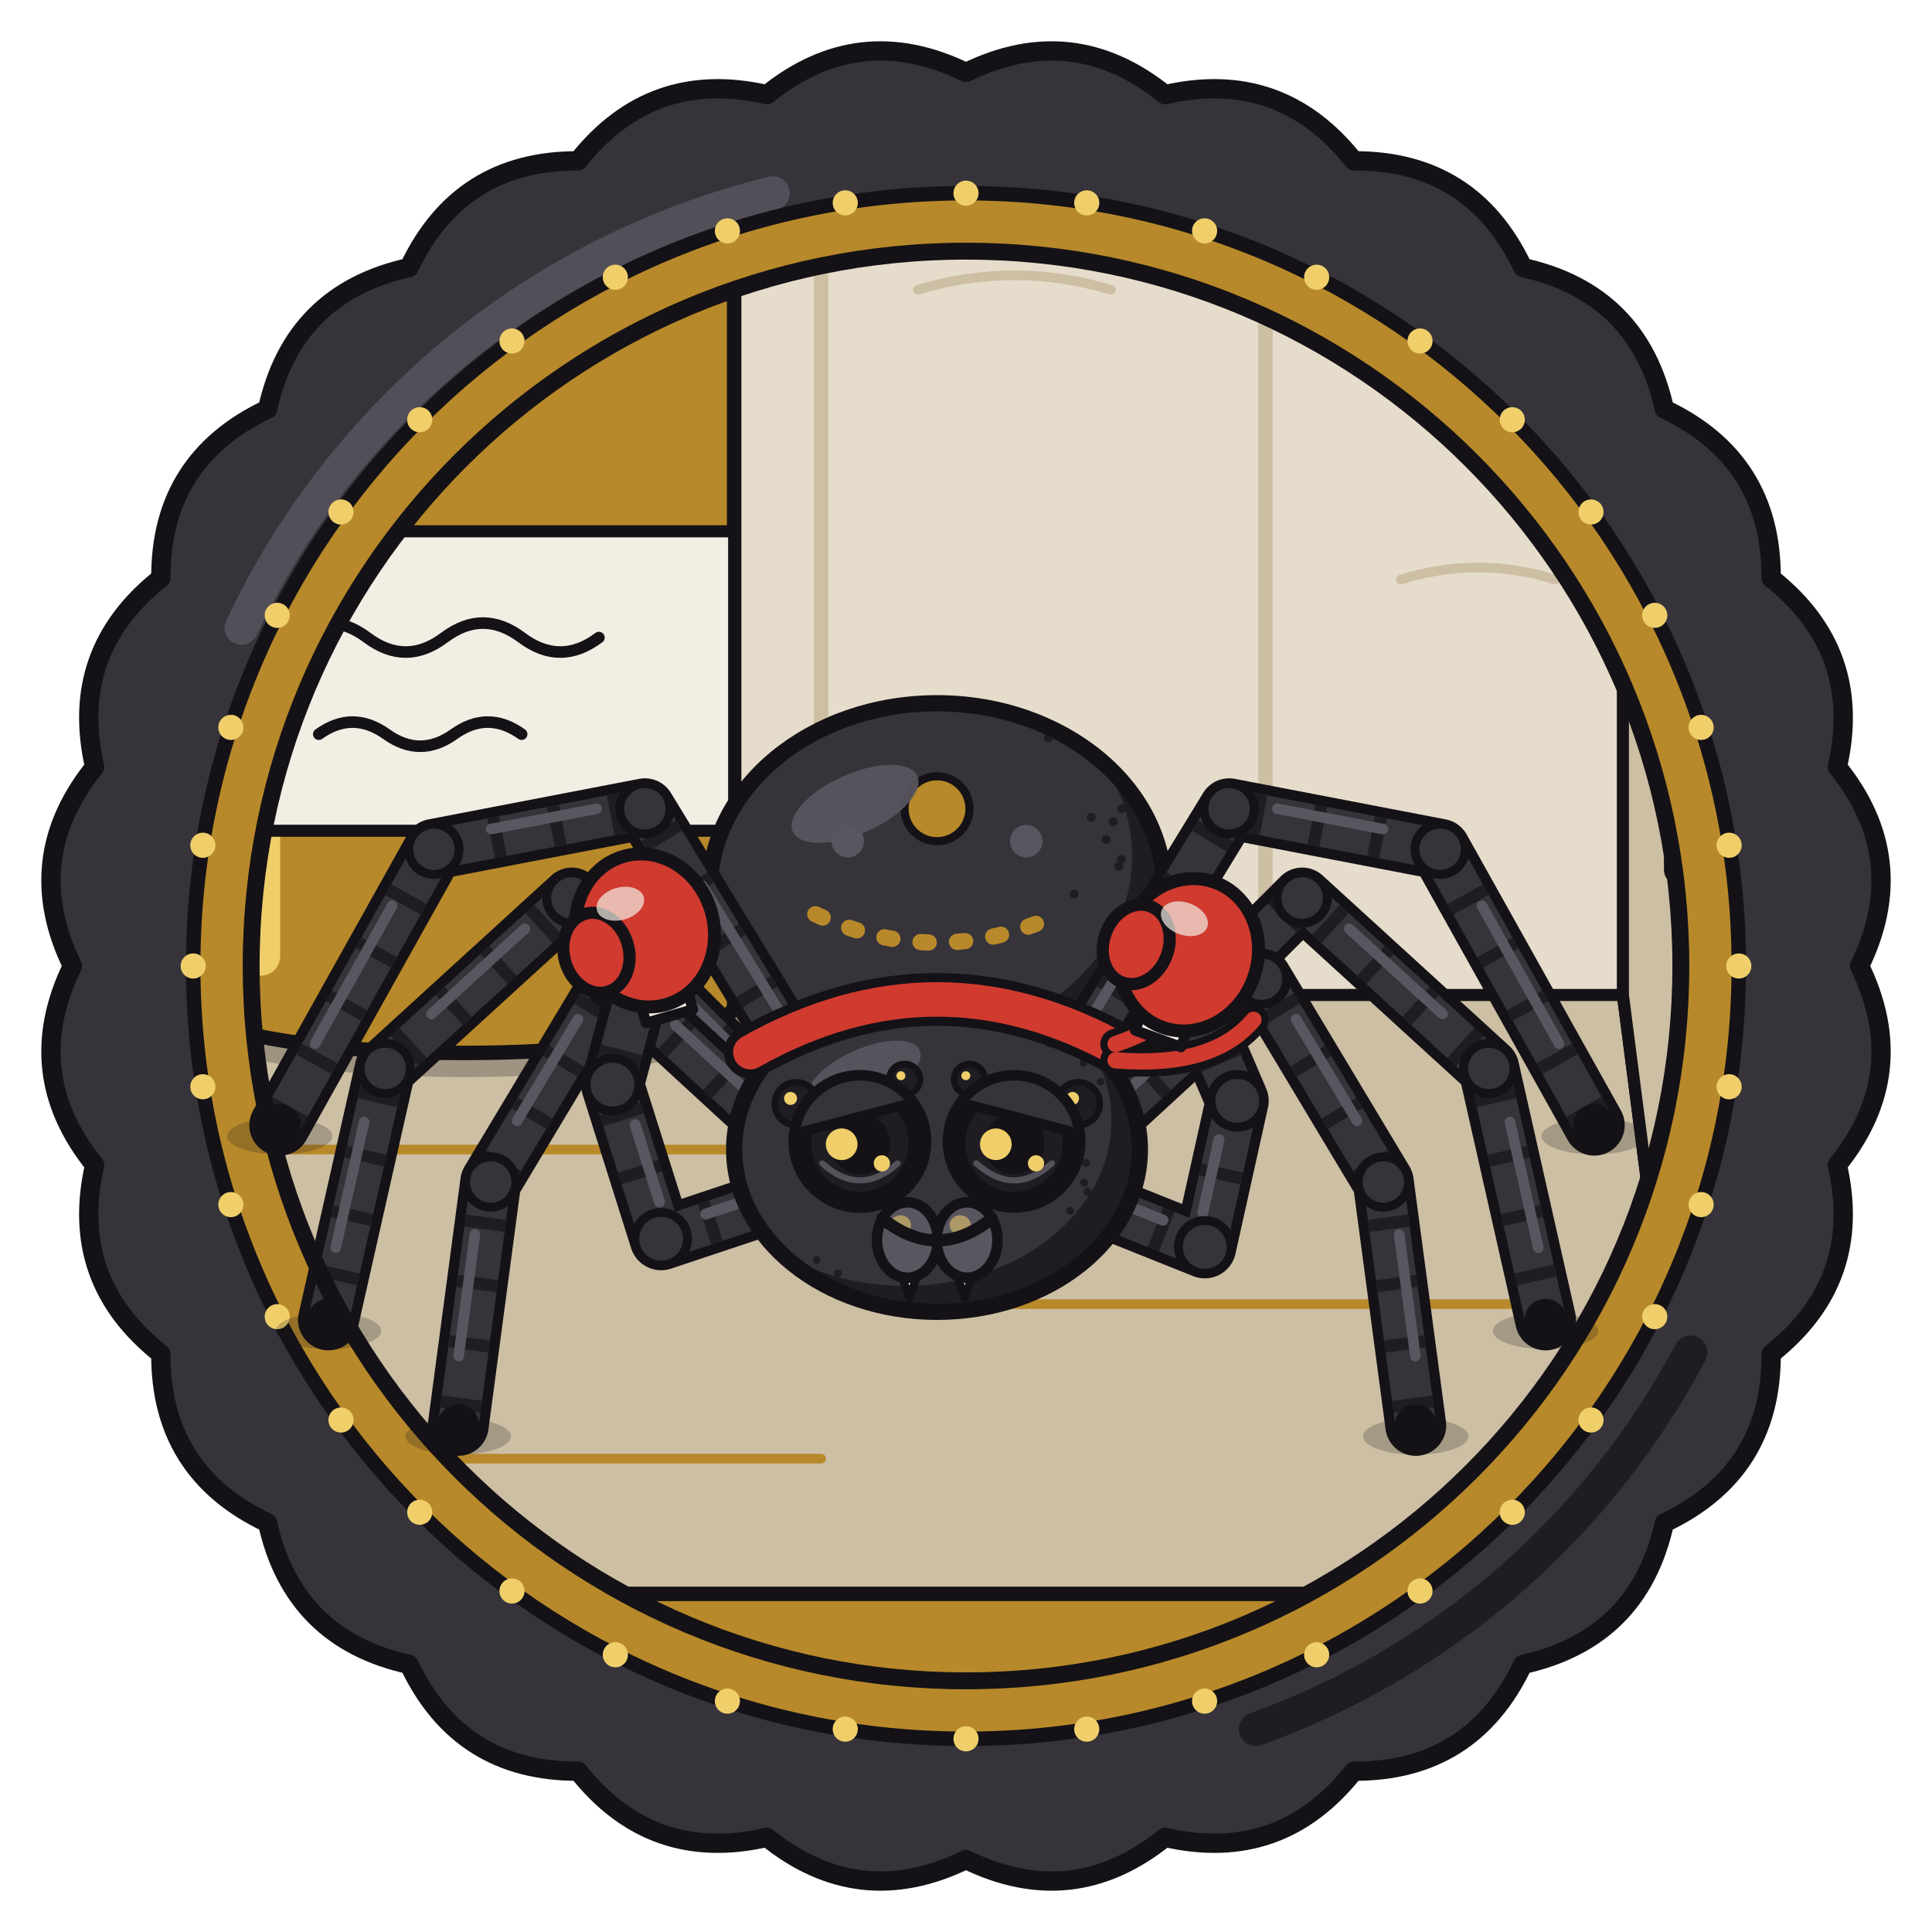
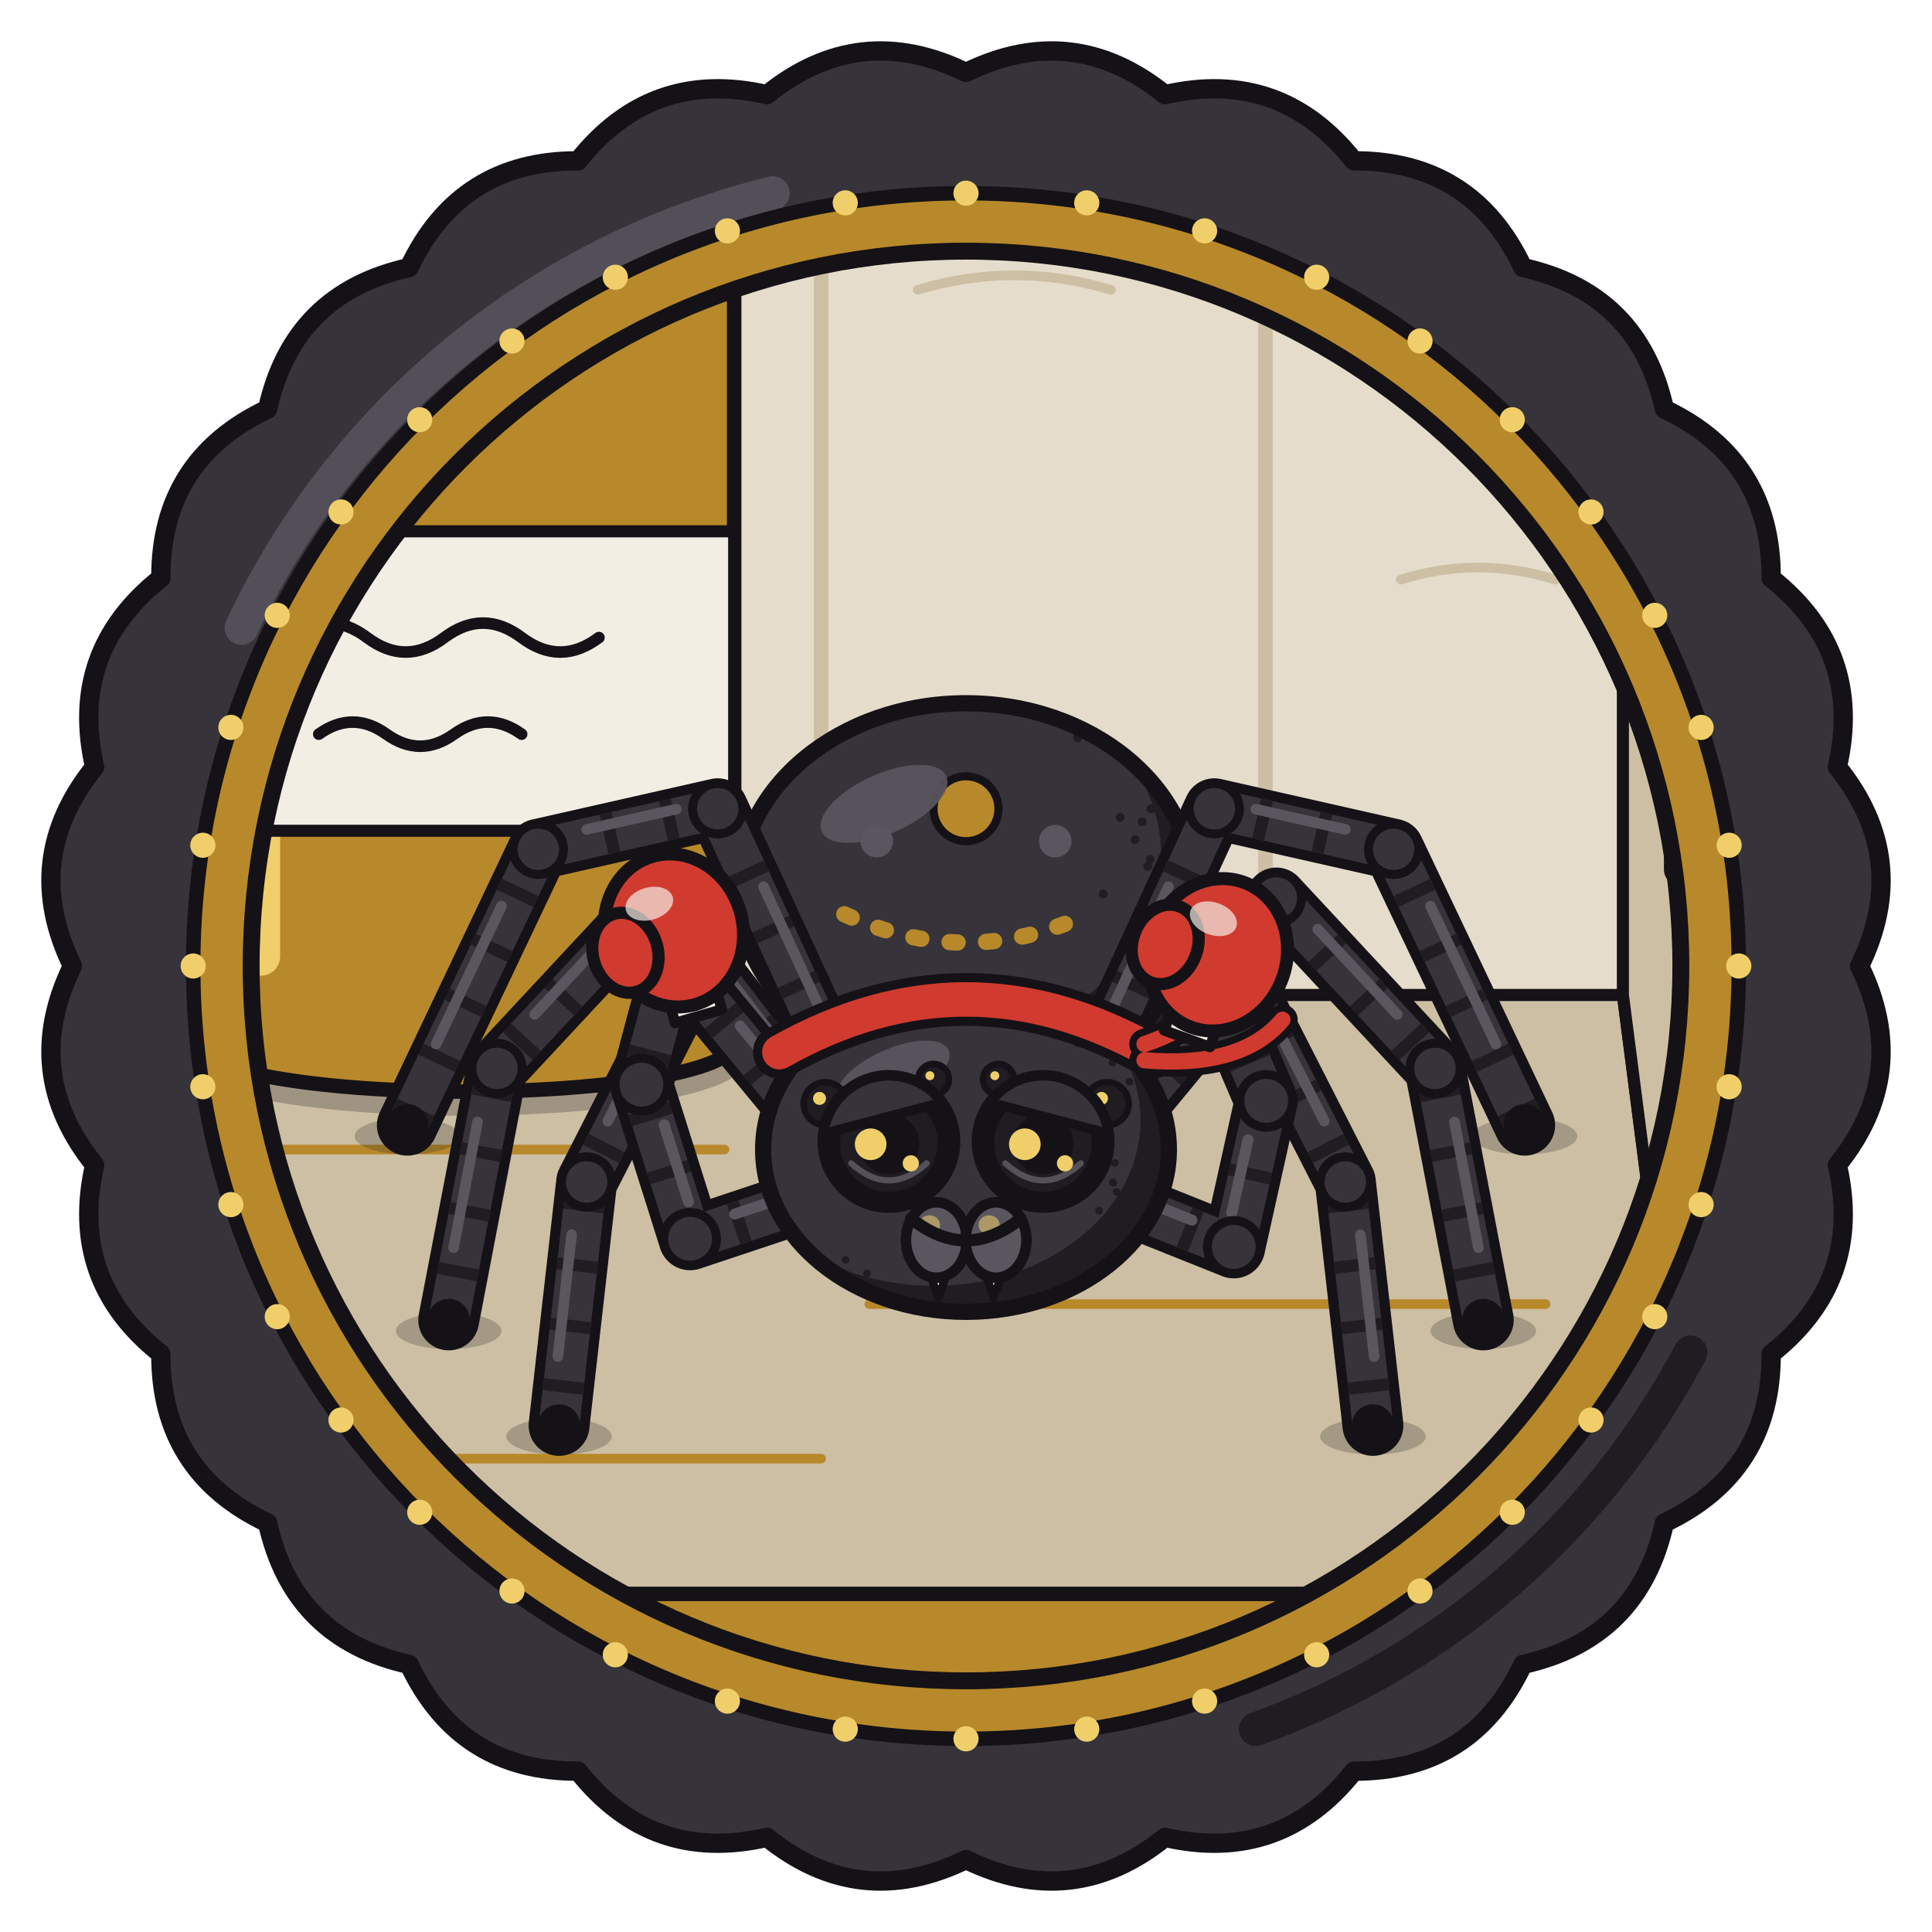
<svg xmlns="http://www.w3.org/2000/svg" viewBox="0 0 400 400" role="img" aria-labelledby="role-bruiser-title">
  <path d="M200 15 Q222.1 4.2 241.2 19.6 Q265.1 14.1 280.3 33.3 Q304.8 33.2 315.3 55.4 Q339.3 60.7 344.6 84.7 Q366.8 95.2 366.7 119.7 Q385.9 134.9 380.4 158.8 Q395.8 177.9 385 200 Q395.8 222.1 380.4 241.2 Q385.9 265.1 366.7 280.3 Q366.8 304.8 344.6 315.3 Q339.3 339.3 315.3 344.6 Q304.8 366.8 280.3 366.7 Q265.1 385.9 241.2 380.4 Q222.1 395.8 200 385 Q177.9 395.8 158.8 380.4 Q134.9 385.9 119.7 366.7 Q95.2 366.8 84.7 344.6 Q60.7 339.3 55.4 315.3 Q33.2 304.8 33.3 280.3 Q14.1 265.1 19.6 241.2 Q4.2 222.1 15 200 Q4.2 177.9 19.6 158.8 Q14.1 134.9 33.3 119.7 Q33.2 95.2 55.4 84.7 Q60.7 60.7 84.7 55.4 Q95.2 33.2 119.7 33.3 Q134.9 14.1 158.8 19.6 Q177.9 4.2 200 15Z" fill="#36343a" stroke="#141216" stroke-width="4" stroke-linecap="round" stroke-linejoin="round" />
  <path d="M50 130 A 165 165 0 0 1 160 40" fill="none" stroke="#5a5660" stroke-width="7" stroke-linecap="round" stroke-linejoin="round" opacity="0.8" />
  <path d="M350 280 A 165 165 0 0 1 260 358" fill="none" stroke="#1f1d22" stroke-width="7" stroke-linecap="round" stroke-linejoin="round" />
  <circle cx="200" cy="200" r="160" fill="#b8892a" stroke="#141216" stroke-width="3" />
  <circle cx="360" cy="200" r="2.6" fill="#f0cf6b" />
  <circle cx="358" cy="225" r="2.6" fill="#f0cf6b" />
  <circle cx="352.2" cy="249.4" r="2.6" fill="#f0cf6b" />
  <circle cx="342.6" cy="272.6" r="2.6" fill="#f0cf6b" />
  <circle cx="329.4" cy="294" r="2.6" fill="#f0cf6b" />
  <circle cx="313.1" cy="313.1" r="2.6" fill="#f0cf6b" />
  <circle cx="294" cy="329.4" r="2.6" fill="#f0cf6b" />
  <circle cx="272.6" cy="342.6" r="2.6" fill="#f0cf6b" />
  <circle cx="249.4" cy="352.2" r="2.6" fill="#f0cf6b" />
  <circle cx="225" cy="358" r="2.6" fill="#f0cf6b" />
  <circle cx="200" cy="360" r="2.6" fill="#f0cf6b" />
  <circle cx="175" cy="358" r="2.6" fill="#f0cf6b" />
  <circle cx="150.6" cy="352.2" r="2.6" fill="#f0cf6b" />
  <circle cx="127.4" cy="342.6" r="2.6" fill="#f0cf6b" />
  <circle cx="106" cy="329.4" r="2.6" fill="#f0cf6b" />
  <circle cx="86.9" cy="313.1" r="2.6" fill="#f0cf6b" />
  <circle cx="70.6" cy="294" r="2.6" fill="#f0cf6b" />
  <circle cx="57.4" cy="272.6" r="2.6" fill="#f0cf6b" />
  <circle cx="47.8" cy="249.4" r="2.6" fill="#f0cf6b" />
  <circle cx="42" cy="225" r="2.6" fill="#f0cf6b" />
  <circle cx="40" cy="200" r="2.6" fill="#f0cf6b" />
  <circle cx="42" cy="175" r="2.6" fill="#f0cf6b" />
  <circle cx="47.8" cy="150.6" r="2.6" fill="#f0cf6b" />
  <circle cx="57.4" cy="127.4" r="2.6" fill="#f0cf6b" />
  <circle cx="70.6" cy="106" r="2.6" fill="#f0cf6b" />
  <circle cx="86.9" cy="86.9" r="2.6" fill="#f0cf6b" />
  <circle cx="106" cy="70.6" r="2.6" fill="#f0cf6b" />
  <circle cx="127.4" cy="57.4" r="2.6" fill="#f0cf6b" />
  <circle cx="150.6" cy="47.8" r="2.6" fill="#f0cf6b" />
  <circle cx="175" cy="42" r="2.6" fill="#f0cf6b" />
  <circle cx="200" cy="40" r="2.6" fill="#f0cf6b" />
  <circle cx="225" cy="42" r="2.6" fill="#f0cf6b" />
  <circle cx="249.4" cy="47.8" r="2.6" fill="#f0cf6b" />
  <circle cx="272.6" cy="57.4" r="2.6" fill="#f0cf6b" />
  <circle cx="294" cy="70.6" r="2.6" fill="#f0cf6b" />
  <circle cx="313.1" cy="86.9" r="2.6" fill="#f0cf6b" />
  <circle cx="329.4" cy="106" r="2.6" fill="#f0cf6b" />
  <circle cx="342.6" cy="127.4" r="2.6" fill="#f0cf6b" />
  <circle cx="352.2" cy="150.6" r="2.6" fill="#f0cf6b" />
  <circle cx="358" cy="175" r="2.6" fill="#f0cf6b" />
  <clipPath id="rl-bruise-med0">
    <circle cx="200" cy="200" r="148" fill="#000" />
  </clipPath>
  <circle cx="200" cy="200" r="148" fill="#e6dccb" stroke="#141216" stroke-width="3" />
  <g clip-path="url(#rl-bruise-med0)">
    <path d="M30 30 H370 V206 H30 Z" fill="#e6dccb" />
    <path d="M80 30 L80 206" stroke="#cdbfa4" stroke-width="3" stroke-linecap="round" />
    <path d="M170 30 L170 206" stroke="#cdbfa4" stroke-width="3" stroke-linecap="round" />
    <path d="M262 30 L262 206" stroke="#cdbfa4" stroke-width="3" stroke-linecap="round" />
    <path d="M190 60 q20 -6 40 0 M290 120 q16 -5 32 0 M104 150 q14 -4 28 0" fill="none" stroke="#cdbfa4" stroke-width="2" stroke-linecap="round" stroke-linejoin="round" />
    <path d="M30 206 H336 L352 330 H30 Z" fill="#cdbfa4" stroke="#141216" stroke-width="2.5" stroke-linecap="round" stroke-linejoin="round" />
    <path d="M40 238 L150 238" stroke="#b8892a" stroke-width="2" stroke-linecap="round" />
    <path d="M180 270 L320 270" stroke="#b8892a" stroke-width="2" stroke-linecap="round" />
    <path d="M60 302 L170 302" stroke="#b8892a" stroke-width="2" stroke-linecap="round" />
    <path d="M336 206 L352 330 L370 330 L370 30 L336 30 Z" fill="#cdbfa4" stroke="#141216" stroke-width="2.5" stroke-linecap="round" stroke-linejoin="round" />
    <path d="M348 60 v30 M348 150 v30" fill="none" stroke="#141216" stroke-width="7" stroke-linecap="round" stroke-linejoin="round" />
    <path d="M348 60 v30 M348 150 v30" fill="none" stroke="#b8892a" stroke-width="4" stroke-linecap="round" stroke-linejoin="round" />
-     <ellipse cx="96" cy="212" rx="58" ry="11" fill="#141216" opacity="0.25" />
-     <path d="M40 20 V208 A56 10 0 0 0 152 208 V20 Z" fill="#b8892a" stroke="#141216" stroke-width="3" stroke-linecap="round" stroke-linejoin="round" />
+     <ellipse cx="96" cy="220" rx="58" ry="11" fill="#141216" opacity="0.25" />
+     <path d="M40 20 V216 A56 10 0 0 0 152 216 V20 Z" fill="#b8892a" stroke="#141216" stroke-width="3" stroke-linecap="round" stroke-linejoin="round" />
    <path d="M54 20 V198" fill="none" stroke="#f0cf6b" stroke-width="8" stroke-linecap="round" stroke-linejoin="round" />
    <path d="M40 110 H152 V172 H40 Z" fill="#f3eee4" stroke="#141216" stroke-width="2.5" stroke-linecap="round" stroke-linejoin="round" />
    <path d="M60 132 q8 -6 16 0 t16 0 t16 0 t16 0 M66 152 q7 -5 14 0 t14 0 t14 0" fill="none" stroke="#141216" stroke-width="2.4" stroke-linecap="round" stroke-linejoin="round" />
    <path d="M30 330 H370 V348 H30 Z" fill="#b8892a" stroke="#141216" stroke-width="3" stroke-linecap="round" stroke-linejoin="round" />
    <path d="M30 348 H370 V380 H30 Z" fill="#1f1d22" />
  </g>
-   <g transform="translate(194 238) rotate(0) scale(0.84 0.84)">
-     <ellipse cx="118" cy="70.7" rx="13" ry="4.5" fill="#141216" opacity="0.22" />
-     <ellipse cx="150" cy="44.7" rx="13" ry="4.5" fill="#141216" opacity="0.22" />
-     <ellipse cx="162" cy="-3.3" rx="13" ry="4.5" fill="#141216" opacity="0.22" />
-     <ellipse cx="-118" cy="70.7" rx="13" ry="4.5" fill="#141216" opacity="0.22" />
-     <ellipse cx="-150" cy="44.7" rx="13" ry="4.5" fill="#141216" opacity="0.22" />
-     <ellipse cx="-162" cy="-3.3" rx="13" ry="4.5" fill="#141216" opacity="0.22" />
+   <g transform="translate(200 238) rotate(0) scale(0.84 0.84)">
+     <ellipse cx="100.3" cy="70.7" rx="13" ry="4.5" fill="#141216" opacity="0.22" />
+     <ellipse cx="127.5" cy="44.7" rx="13" ry="4.5" fill="#141216" opacity="0.22" />
+     <ellipse cx="137.7" cy="-3.3" rx="13" ry="4.5" fill="#141216" opacity="0.22" />
+     <ellipse cx="-100.3" cy="70.7" rx="13" ry="4.5" fill="#141216" opacity="0.22" />
+     <ellipse cx="-127.5" cy="44.7" rx="13" ry="4.5" fill="#141216" opacity="0.22" />
+     <ellipse cx="-137.7" cy="-3.3" rx="13" ry="4.5" fill="#141216" opacity="0.22" />
    <g transform="rotate(0 0 -64)">
      <clipPath id="rl-bruise-c1">
        <ellipse cx="0" cy="-64" rx="56" ry="46" fill="#000" />
      </clipPath>
      <ellipse cx="0" cy="-64" rx="56" ry="46" fill="#1f1d22" />
      <g clip-path="url(#rl-bruise-c1)">
        <ellipse cx="-9" cy="-72.3" rx="57.1" ry="46.9" fill="#36343a" />
        <path d="M26.7 -37.8h0M40.4 -49.5h0M27.5 -101.5h0M5.6 -29.8h0M-29 -31.4h0M33.8 -63h0M44.8 -69.8h0M45.4 -71.5h0M41.7 -76.4h0M21.8 -36.2h0M-30.5 -31.9h0M-31.5 -30.9h0M-20.8 -34.6h0M19.2 -40.4h0M45.6 -84h0M23.3 -38.1h0M43.4 -80.8h0M-30 -31.8h0M38 -81.9h0" stroke="#1f1d22" stroke-width="2.2" stroke-linecap="round" />
        <circle cx="0" cy="-84" r="8" fill="#b8892a" stroke="#141216" stroke-width="2" />
        <path d="M-30 -58 Q0 -44 30 -58" fill="none" stroke="#b8892a" stroke-width="4" stroke-linecap="round" stroke-linejoin="round" stroke-dasharray="2 7" />
        <circle cx="-22" cy="-76" r="4" fill="#5a5660" />
        <circle cx="22" cy="-76" r="4" fill="#5a5660" />
        <ellipse cx="-20.2" cy="-85.2" rx="16.8" ry="7.4" fill="#5a5660" transform="rotate(-24 -20.2 -85.2)" opacity="0.9" />
      </g>
      <ellipse cx="0" cy="-64" rx="56" ry="46" fill="none" stroke="#141216" stroke-width="4" />
    </g>
    <g>
-       <path d="M28 -12 L72 -84 L124 -74 L162 -6" fill="none" stroke="#141216" stroke-width="15" stroke-linecap="round" stroke-linejoin="round" />
-       <path d="M28 -12 L72 -84 L124 -74 L162 -6" fill="none" stroke="#36343a" stroke-width="10" stroke-linecap="round" stroke-linejoin="round" />
-       <path d="M28 -12 L72 -84 L124 -74 L162 -6" fill="none" stroke="#1f1d22" stroke-width="10" stroke-dasharray="3 12" stroke-linejoin="round" />
-       <path d="M35.8 -29 L57.8 -65M83.9 -84 L109.9 -79M134.3 -60.1 L153.3 -26.1" stroke="#5a5660" stroke-width="2.6" stroke-linecap="round" fill="none" />
-       <circle cx="72" cy="-84" r="6.2" fill="#36343a" stroke="#141216" stroke-width="2.2" />
-       <circle cx="124" cy="-74" r="6.2" fill="#36343a" stroke="#141216" stroke-width="2.2" />
-       <circle cx="162" cy="-6" r="5.2" fill="#141216" />
-     </g>
-     <g>
-       <path d="M-28 -12 L-72 -84 L-124 -74 L-162 -6" fill="none" stroke="#141216" stroke-width="15" stroke-linecap="round" stroke-linejoin="round" />
-       <path d="M-28 -12 L-72 -84 L-124 -74 L-162 -6" fill="none" stroke="#36343a" stroke-width="10" stroke-linecap="round" stroke-linejoin="round" />
-       <path d="M-28 -12 L-72 -84 L-124 -74 L-162 -6" fill="none" stroke="#1f1d22" stroke-width="10" stroke-dasharray="3 12" stroke-linejoin="round" />
-       <path d="M-35.8 -29 L-57.8 -65M-83.9 -84 L-109.9 -79M-134.3 -60.1 L-153.3 -26.1" stroke="#5a5660" stroke-width="2.6" stroke-linecap="round" fill="none" />
-       <circle cx="-72" cy="-84" r="6.2" fill="#36343a" stroke="#141216" stroke-width="2.2" />
-       <circle cx="-124" cy="-74" r="6.2" fill="#36343a" stroke="#141216" stroke-width="2.2" />
-       <circle cx="-162" cy="-6" r="5.2" fill="#141216" />
-     </g>
-     <g>
-       <path d="M32 -4 L90 -62 L136 -20 L150 42" fill="none" stroke="#141216" stroke-width="15" stroke-linecap="round" stroke-linejoin="round" />
-       <path d="M32 -4 L90 -62 L136 -20 L150 42" fill="none" stroke="#36343a" stroke-width="10" stroke-linecap="round" stroke-linejoin="round" />
-       <path d="M32 -4 L90 -62 L136 -20 L150 42" fill="none" stroke="#1f1d22" stroke-width="10" stroke-dasharray="3 12" stroke-linejoin="round" />
-       <path d="M43.2 -18.3 L72.2 -47.3M101.6 -54.4 L124.6 -33.4M141.2 -6.8 L148.2 24.2" stroke="#5a5660" stroke-width="2.6" stroke-linecap="round" fill="none" />
-       <circle cx="90" cy="-62" r="6.2" fill="#36343a" stroke="#141216" stroke-width="2.2" />
-       <circle cx="136" cy="-20" r="6.2" fill="#36343a" stroke="#141216" stroke-width="2.2" />
-       <circle cx="150" cy="42" r="5.2" fill="#141216" />
-     </g>
-     <g>
-       <path d="M-32 -4 L-90 -62 L-136 -20 L-150 42" fill="none" stroke="#141216" stroke-width="15" stroke-linecap="round" stroke-linejoin="round" />
-       <path d="M-32 -4 L-90 -62 L-136 -20 L-150 42" fill="none" stroke="#36343a" stroke-width="10" stroke-linecap="round" stroke-linejoin="round" />
-       <path d="M-32 -4 L-90 -62 L-136 -20 L-150 42" fill="none" stroke="#1f1d22" stroke-width="10" stroke-dasharray="3 12" stroke-linejoin="round" />
-       <path d="M-43.2 -18.3 L-72.2 -47.3M-101.6 -54.4 L-124.6 -33.4M-141.2 -6.8 L-148.2 24.2" stroke="#5a5660" stroke-width="2.6" stroke-linecap="round" fill="none" />
-       <circle cx="-90" cy="-62" r="6.2" fill="#36343a" stroke="#141216" stroke-width="2.2" />
-       <circle cx="-136" cy="-20" r="6.2" fill="#36343a" stroke="#141216" stroke-width="2.2" />
-       <circle cx="-150" cy="42" r="5.2" fill="#141216" />
-     </g>
-     <g>
-       <path d="M30 4 L80 -42 L110 8 L118 68" fill="none" stroke="#141216" stroke-width="15" stroke-linecap="round" stroke-linejoin="round" />
-       <path d="M30 4 L80 -42 L110 8 L118 68" fill="none" stroke="#36343a" stroke-width="10" stroke-linecap="round" stroke-linejoin="round" />
-       <path d="M30 4 L80 -42 L110 8 L118 68" fill="none" stroke="#1f1d22" stroke-width="10" stroke-dasharray="3 12" stroke-linejoin="round" />
-       <path d="M39.5 -7.7 L64.5 -30.7M88.5 -32.1 L103.5 -7.1M113.9 20.9 L117.9 50.9" stroke="#5a5660" stroke-width="2.6" stroke-linecap="round" fill="none" />
-       <circle cx="80" cy="-42" r="6.2" fill="#36343a" stroke="#141216" stroke-width="2.2" />
-       <circle cx="110" cy="8" r="6.2" fill="#36343a" stroke="#141216" stroke-width="2.2" />
-       <circle cx="118" cy="68" r="5.2" fill="#141216" />
-     </g>
-     <g>
-       <path d="M-30 4 L-80 -42 L-110 8 L-118 68" fill="none" stroke="#141216" stroke-width="15" stroke-linecap="round" stroke-linejoin="round" />
-       <path d="M-30 4 L-80 -42 L-110 8 L-118 68" fill="none" stroke="#36343a" stroke-width="10" stroke-linecap="round" stroke-linejoin="round" />
-       <path d="M-30 4 L-80 -42 L-110 8 L-118 68" fill="none" stroke="#1f1d22" stroke-width="10" stroke-dasharray="3 12" stroke-linejoin="round" />
-       <path d="M-39.5 -7.7 L-64.5 -30.7M-88.5 -32.1 L-103.5 -7.1M-113.9 20.9 L-117.9 50.9" stroke="#5a5660" stroke-width="2.6" stroke-linecap="round" fill="none" />
-       <circle cx="-80" cy="-42" r="6.2" fill="#36343a" stroke="#141216" stroke-width="2.2" />
-       <circle cx="-110" cy="8" r="6.2" fill="#36343a" stroke="#141216" stroke-width="2.2" />
-       <circle cx="-118" cy="68" r="5.2" fill="#141216" />
+       <path d="M28 -12 L61.2 -84 L105.4 -74 L137.7 -6" fill="none" stroke="#141216" stroke-width="15" stroke-linecap="round" stroke-linejoin="round" />
+       <path d="M28 -12 L61.2 -84 L105.4 -74 L137.7 -6" fill="none" stroke="#36343a" stroke-width="10" stroke-linecap="round" stroke-linejoin="round" />
+       <path d="M28 -12 L61.2 -84 L105.4 -74 L137.7 -6" fill="none" stroke="#1f1d22" stroke-width="10" stroke-dasharray="3 12" stroke-linejoin="round" />
+       <path d="M33.3 -28.8 L49.9 -64.8M71.4 -83.9 L93.5 -78.9M114.5 -60 L130.6 -26" stroke="#5a5660" stroke-width="2.6" stroke-linecap="round" fill="none" />
+       <circle cx="61.2" cy="-84" r="6.2" fill="#36343a" stroke="#141216" stroke-width="2.2" />
+       <circle cx="105.4" cy="-74" r="6.2" fill="#36343a" stroke="#141216" stroke-width="2.2" />
+       <circle cx="137.7" cy="-6" r="5.2" fill="#141216" />
+     </g>
+     <g>
+       <path d="M-28 -12 L-61.2 -84 L-105.4 -74 L-137.7 -6" fill="none" stroke="#141216" stroke-width="15" stroke-linecap="round" stroke-linejoin="round" />
+       <path d="M-28 -12 L-61.2 -84 L-105.4 -74 L-137.7 -6" fill="none" stroke="#36343a" stroke-width="10" stroke-linecap="round" stroke-linejoin="round" />
+       <path d="M-28 -12 L-61.2 -84 L-105.4 -74 L-137.7 -6" fill="none" stroke="#1f1d22" stroke-width="10" stroke-dasharray="3 12" stroke-linejoin="round" />
+       <path d="M-33.3 -28.8 L-49.9 -64.8M-71.4 -83.9 L-93.5 -78.9M-114.5 -60 L-130.6 -26" stroke="#5a5660" stroke-width="2.6" stroke-linecap="round" fill="none" />
+       <circle cx="-61.2" cy="-84" r="6.2" fill="#36343a" stroke="#141216" stroke-width="2.2" />
+       <circle cx="-105.4" cy="-74" r="6.2" fill="#36343a" stroke="#141216" stroke-width="2.2" />
+       <circle cx="-137.7" cy="-6" r="5.2" fill="#141216" />
+     </g>
+     <g>
+       <path d="M32 -4 L76.5 -62 L115.6 -20 L127.5 42" fill="none" stroke="#141216" stroke-width="15" stroke-linecap="round" stroke-linejoin="round" />
+       <path d="M32 -4 L76.5 -62 L115.6 -20 L127.5 42" fill="none" stroke="#36343a" stroke-width="10" stroke-linecap="round" stroke-linejoin="round" />
+       <path d="M32 -4 L76.5 -62 L115.6 -20 L127.5 42" fill="none" stroke="#1f1d22" stroke-width="10" stroke-dasharray="3 12" stroke-linejoin="round" />
+       <path d="M40 -18.1 L62.3 -47.1M86.7 -54.3 L106.3 -33.3M120.4 -6.8 L126.3 24.2" stroke="#5a5660" stroke-width="2.6" stroke-linecap="round" fill="none" />
+       <circle cx="76.5" cy="-62" r="6.2" fill="#36343a" stroke="#141216" stroke-width="2.2" />
+       <circle cx="115.6" cy="-20" r="6.2" fill="#36343a" stroke="#141216" stroke-width="2.2" />
+       <circle cx="127.5" cy="42" r="5.2" fill="#141216" />
+     </g>
+     <g>
+       <path d="M-32 -4 L-76.5 -62 L-115.6 -20 L-127.5 42" fill="none" stroke="#141216" stroke-width="15" stroke-linecap="round" stroke-linejoin="round" />
+       <path d="M-32 -4 L-76.5 -62 L-115.6 -20 L-127.5 42" fill="none" stroke="#36343a" stroke-width="10" stroke-linecap="round" stroke-linejoin="round" />
+       <path d="M-32 -4 L-76.5 -62 L-115.6 -20 L-127.5 42" fill="none" stroke="#1f1d22" stroke-width="10" stroke-dasharray="3 12" stroke-linejoin="round" />
+       <path d="M-40 -18.1 L-62.3 -47.1M-86.7 -54.3 L-106.3 -33.3M-120.4 -6.8 L-126.3 24.2" stroke="#5a5660" stroke-width="2.6" stroke-linecap="round" fill="none" />
+       <circle cx="-76.5" cy="-62" r="6.2" fill="#36343a" stroke="#141216" stroke-width="2.2" />
+       <circle cx="-115.6" cy="-20" r="6.2" fill="#36343a" stroke="#141216" stroke-width="2.2" />
+       <circle cx="-127.5" cy="42" r="5.2" fill="#141216" />
+     </g>
+     <g>
+       <path d="M30 4 L68 -42 L93.5 8 L100.3 68" fill="none" stroke="#141216" stroke-width="15" stroke-linecap="round" stroke-linejoin="round" />
+       <path d="M30 4 L68 -42 L93.5 8 L100.3 68" fill="none" stroke="#36343a" stroke-width="10" stroke-linecap="round" stroke-linejoin="round" />
+       <path d="M30 4 L68 -42 L93.5 8 L100.3 68" fill="none" stroke="#1f1d22" stroke-width="10" stroke-dasharray="3 12" stroke-linejoin="round" />
+       <path d="M36.7 -7.5 L55.7 -30.5M75.6 -32 L88.3 -7M97.2 21 L100.6 51" stroke="#5a5660" stroke-width="2.6" stroke-linecap="round" fill="none" />
+       <circle cx="68" cy="-42" r="6.2" fill="#36343a" stroke="#141216" stroke-width="2.2" />
+       <circle cx="93.5" cy="8" r="6.2" fill="#36343a" stroke="#141216" stroke-width="2.2" />
+       <circle cx="100.3" cy="68" r="5.2" fill="#141216" />
+     </g>
+     <g>
+       <path d="M-30 4 L-68 -42 L-93.5 8 L-100.3 68" fill="none" stroke="#141216" stroke-width="15" stroke-linecap="round" stroke-linejoin="round" />
+       <path d="M-30 4 L-68 -42 L-93.5 8 L-100.3 68" fill="none" stroke="#36343a" stroke-width="10" stroke-linecap="round" stroke-linejoin="round" />
+       <path d="M-30 4 L-68 -42 L-93.5 8 L-100.3 68" fill="none" stroke="#1f1d22" stroke-width="10" stroke-dasharray="3 12" stroke-linejoin="round" />
+       <path d="M-36.7 -7.5 L-55.7 -30.5M-75.6 -32 L-88.3 -7M-97.2 21 L-100.6 51" stroke="#5a5660" stroke-width="2.6" stroke-linecap="round" fill="none" />
+       <circle cx="-68" cy="-42" r="6.2" fill="#36343a" stroke="#141216" stroke-width="2.2" />
+       <circle cx="-93.5" cy="8" r="6.2" fill="#36343a" stroke="#141216" stroke-width="2.2" />
+       <circle cx="-100.3" cy="68" r="5.2" fill="#141216" />
    </g>
    <g>
      <path d="M26 8 L66 24 L74 -12 L62 -40" fill="none" stroke="#141216" stroke-width="15.5" stroke-linecap="round" stroke-linejoin="round" />
      <path d="M26 8 L66 24 L74 -12 L62 -40" fill="none" stroke="#36343a" stroke-width="10.5" stroke-linecap="round" stroke-linejoin="round" />
      <path d="M26 8 L66 24 L74 -12 L62 -40" fill="none" stroke="#1f1d22" stroke-width="10.5" stroke-dasharray="3 12" stroke-linejoin="round" />
      <path d="M35.7 9.4 L55.7 17.4M65.5 15.6 L69.5 -2.4" stroke="#5a5660" stroke-width="2.7" stroke-linecap="round" fill="none" />
      <circle cx="66" cy="24" r="6.5" fill="#36343a" stroke="#141216" stroke-width="2.2" />
      <circle cx="74" cy="-12" r="6.5" fill="#36343a" stroke="#141216" stroke-width="2.2" />
      <circle cx="62" cy="-40" r="5.4" fill="#141216" />
    </g>
    <g>
      <path d="M-26 8 L-68 22 L-80 -16 L-72 -46" fill="none" stroke="#141216" stroke-width="15.5" stroke-linecap="round" stroke-linejoin="round" />
      <path d="M-26 8 L-68 22 L-80 -16 L-72 -46" fill="none" stroke="#36343a" stroke-width="10.5" stroke-linecap="round" stroke-linejoin="round" />
      <path d="M-26 8 L-68 22 L-80 -16 L-72 -46" fill="none" stroke="#1f1d22" stroke-width="10.5" stroke-dasharray="3 12" stroke-linejoin="round" />
      <path d="M-36 8.9 L-57 15.9M-68.4 12.9 L-74.4 -6.1" stroke="#5a5660" stroke-width="2.7" stroke-linecap="round" fill="none" />
      <circle cx="-68" cy="22" r="6.5" fill="#36343a" stroke="#141216" stroke-width="2.2" />
      <circle cx="-80" cy="-16" r="6.5" fill="#36343a" stroke="#141216" stroke-width="2.2" />
      <circle cx="-72" cy="-46" r="5.4" fill="#141216" />
    </g>
    <g transform="rotate(0 0 0)">
      <clipPath id="rl-bruise-c2">
        <ellipse cx="0" cy="0" rx="50" ry="40" fill="#000" />
      </clipPath>
      <ellipse cx="0" cy="0" rx="50" ry="40" fill="#1f1d22" />
      <g clip-path="url(#rl-bruise-c2)">
        <ellipse cx="-8" cy="-7.2" rx="51" ry="40.8" fill="#36343a" />
        <path d="M36.3 8.2h0M3.1 27.1h0M-24.4 30.5h0M-7.6 31.2h0M32.8 15.1h0M40.3 -16.7h0M9.5 25.1h0M36.7 3.3h0M37.1 10.4h0M36.2 8.1h0M36.1 -25.8h0M36.1 -21.4h0M-29.7 27.2h0M-8 24.7h0M27.7 -26.2h0" stroke="#1f1d22" stroke-width="1.9" stroke-linecap="round" />
        <ellipse cx="-18" cy="-18.4" rx="15" ry="6.4" fill="#5a5660" transform="rotate(-24 -18 -18.4)" opacity="0.9" />
      </g>
      <ellipse cx="0" cy="0" rx="50" ry="40" fill="none" stroke="#141216" stroke-width="4" />
    </g>
    <path d="M-9.4 29.1 l2.6 7.5 l2.3 -6.7 Z" fill="#f3eee4" stroke="#141216" stroke-width="2" stroke-linecap="round" stroke-linejoin="round" />
    <path d="M9.4 29.1 l-2.6 7.5 l-2.2 -6.7 Z" fill="#f3eee4" stroke="#141216" stroke-width="2" stroke-linecap="round" stroke-linejoin="round" />
    <ellipse cx="-7.3" cy="22.3" rx="7.5" ry="9.3" fill="#5a5660" stroke="#141216" stroke-width="2.6" />
    <ellipse cx="7.4" cy="22.3" rx="7.5" ry="9.3" fill="#5a5660" stroke="#141216" stroke-width="2.6" />
    <ellipse cx="-9" cy="18.6" rx="2.6" ry="2.4" fill="#f0cf6b" opacity="0.55" />
    <ellipse cx="5.7" cy="18.6" rx="2.6" ry="2.4" fill="#f0cf6b" opacity="0.55" />
    <circle cx="-8" cy="-17.3" r="4.6" fill="#141216" />
    <circle cx="-8" cy="-17.3" r="3" fill="#1f1d22" />
    <circle cx="-8.9" cy="-18.2" r="1.1" fill="#f0cf6b" />
    <circle cx="8" cy="-17.3" r="4.6" fill="#141216" />
    <circle cx="8" cy="-17.3" r="3" fill="#1f1d22" />
    <circle cx="7.1" cy="-18.2" r="1.1" fill="#f0cf6b" />
    <circle cx="-34.7" cy="-11.3" r="6.1" fill="#141216" />
    <circle cx="-34.7" cy="-11.3" r="4.5" fill="#1f1d22" />
    <circle cx="-36.1" cy="-12.6" r="1.6" fill="#f0cf6b" />
    <circle cx="34.8" cy="-11.3" r="6.1" fill="#141216" />
    <circle cx="34.8" cy="-11.3" r="4.5" fill="#1f1d22" />
    <circle cx="33.4" cy="-12.6" r="1.6" fill="#f0cf6b" />
    <circle cx="-19" cy="-2" r="17.6" fill="#141216" />
    <clipPath id="rl-bruise-e3">
      <circle cx="-19" cy="-2" r="15" fill="#000" />
    </clipPath>
    <g clip-path="url(#rl-bruise-e3)">
      <circle cx="-19" cy="-2" r="15" fill="#141216" />
      <circle cx="-19" cy="-1.6" r="12" fill="#1f1d22" />
      <circle cx="-19" cy="-1.4" r="7.5" fill="#141216" />
      <path d="M-28.3 3.4 Q-19 11.8 -9.7 3.4" fill="none" stroke="#5a5660" stroke-width="1.5" stroke-linecap="round" stroke-linejoin="round" opacity="0.9" />
      <circle cx="-23.5" cy="-1.3" r="3.9" fill="#f0cf6b" />
      <circle cx="-13.6" cy="3.4" r="2" fill="#f0cf6b" />
      <path d="M-2.5 -20 L-2.5 -12.5 L-35.5 -3.8 L-35.5 -20 Z" fill="#36343a" />
      <path d="M-2.5 -12.5 L-35.5 -3.8" fill="none" stroke="#141216" stroke-width="2.4" stroke-linecap="round" stroke-linejoin="round" />
    </g>
    <circle cx="19" cy="-2" r="17.6" fill="#141216" />
    <clipPath id="rl-bruise-e4">
      <circle cx="19" cy="-2" r="15" fill="#000" />
    </clipPath>
    <g clip-path="url(#rl-bruise-e4)">
      <circle cx="19" cy="-2" r="15" fill="#141216" />
      <circle cx="19" cy="-1.6" r="12" fill="#1f1d22" />
      <circle cx="19" cy="-1.4" r="7.5" fill="#141216" />
      <path d="M9.7 3.4 Q19 11.8 28.3 3.4" fill="none" stroke="#5a5660" stroke-width="1.5" stroke-linecap="round" stroke-linejoin="round" opacity="0.9" />
      <circle cx="14.5" cy="-1.3" r="3.9" fill="#f0cf6b" />
      <circle cx="24.4" cy="3.4" r="2" fill="#f0cf6b" />
      <path d="M2.5 -20 L2.5 -12.5 L35.5 -3.8 L35.5 -20 Z" fill="#36343a" />
      <path d="M2.5 -12.5 L35.5 -3.8" fill="none" stroke="#141216" stroke-width="2.4" stroke-linecap="round" stroke-linejoin="round" />
    </g>
    <path d="M-13.5 17 Q0 27.8 13.5 17" fill="none" stroke="#141216" stroke-width="3" stroke-linecap="round" stroke-linejoin="round" />
    <path d="M-46 -24 Q0 -50 46 -24" fill="none" stroke="#141216" stroke-width="13" stroke-linecap="round" stroke-linejoin="round" />
    <path d="M-46 -24 Q0 -50 46 -24" fill="none" stroke="#d13a2f" stroke-width="8.5" stroke-linecap="round" stroke-linejoin="round" />
    <path d="M44 -26 q18 -6 26 -22 M44 -22 q24 2 34 -10" fill="none" stroke="#141216" stroke-width="7.5" stroke-linecap="round" stroke-linejoin="round" />
    <path d="M44 -26 q18 -6 26 -22 M44 -22 q24 2 34 -10" fill="none" stroke="#d13a2f" stroke-width="4" stroke-linecap="round" stroke-linejoin="round" />
    <g transform="rotate(20 62 -48)">
      <path d="M56 -36 h12 v10 h-12 Z" fill="#f3eee4" stroke="#141216" stroke-width="2.6" stroke-linecap="round" stroke-linejoin="round" />
      <ellipse cx="62" cy="-48" rx="17" ry="19" fill="#d13a2f" stroke="#141216" stroke-width="3.2" />
      <ellipse cx="49" cy="-46" rx="8" ry="10" fill="#d13a2f" stroke="#141216" stroke-width="3" />
      <ellipse cx="58" cy="-56" rx="6" ry="4" fill="#f3eee4" opacity="0.7" />
    </g>
    <g transform="rotate(-16 -72 -54)">
      <path d="M-78 -42 h12 v10 h-12 Z" fill="#f3eee4" stroke="#141216" stroke-width="2.6" stroke-linecap="round" stroke-linejoin="round" />
      <ellipse cx="-72" cy="-54" rx="17" ry="19" fill="#d13a2f" stroke="#141216" stroke-width="3.2" />
      <ellipse cx="-85" cy="-52" rx="8" ry="10" fill="#d13a2f" stroke="#141216" stroke-width="3" />
      <ellipse cx="-76" cy="-62" rx="6" ry="4" fill="#f3eee4" opacity="0.7" />
    </g>
  </g>
  <circle cx="200" cy="200" r="148" fill="none" stroke="#141216" stroke-width="3.5" />
</svg>
